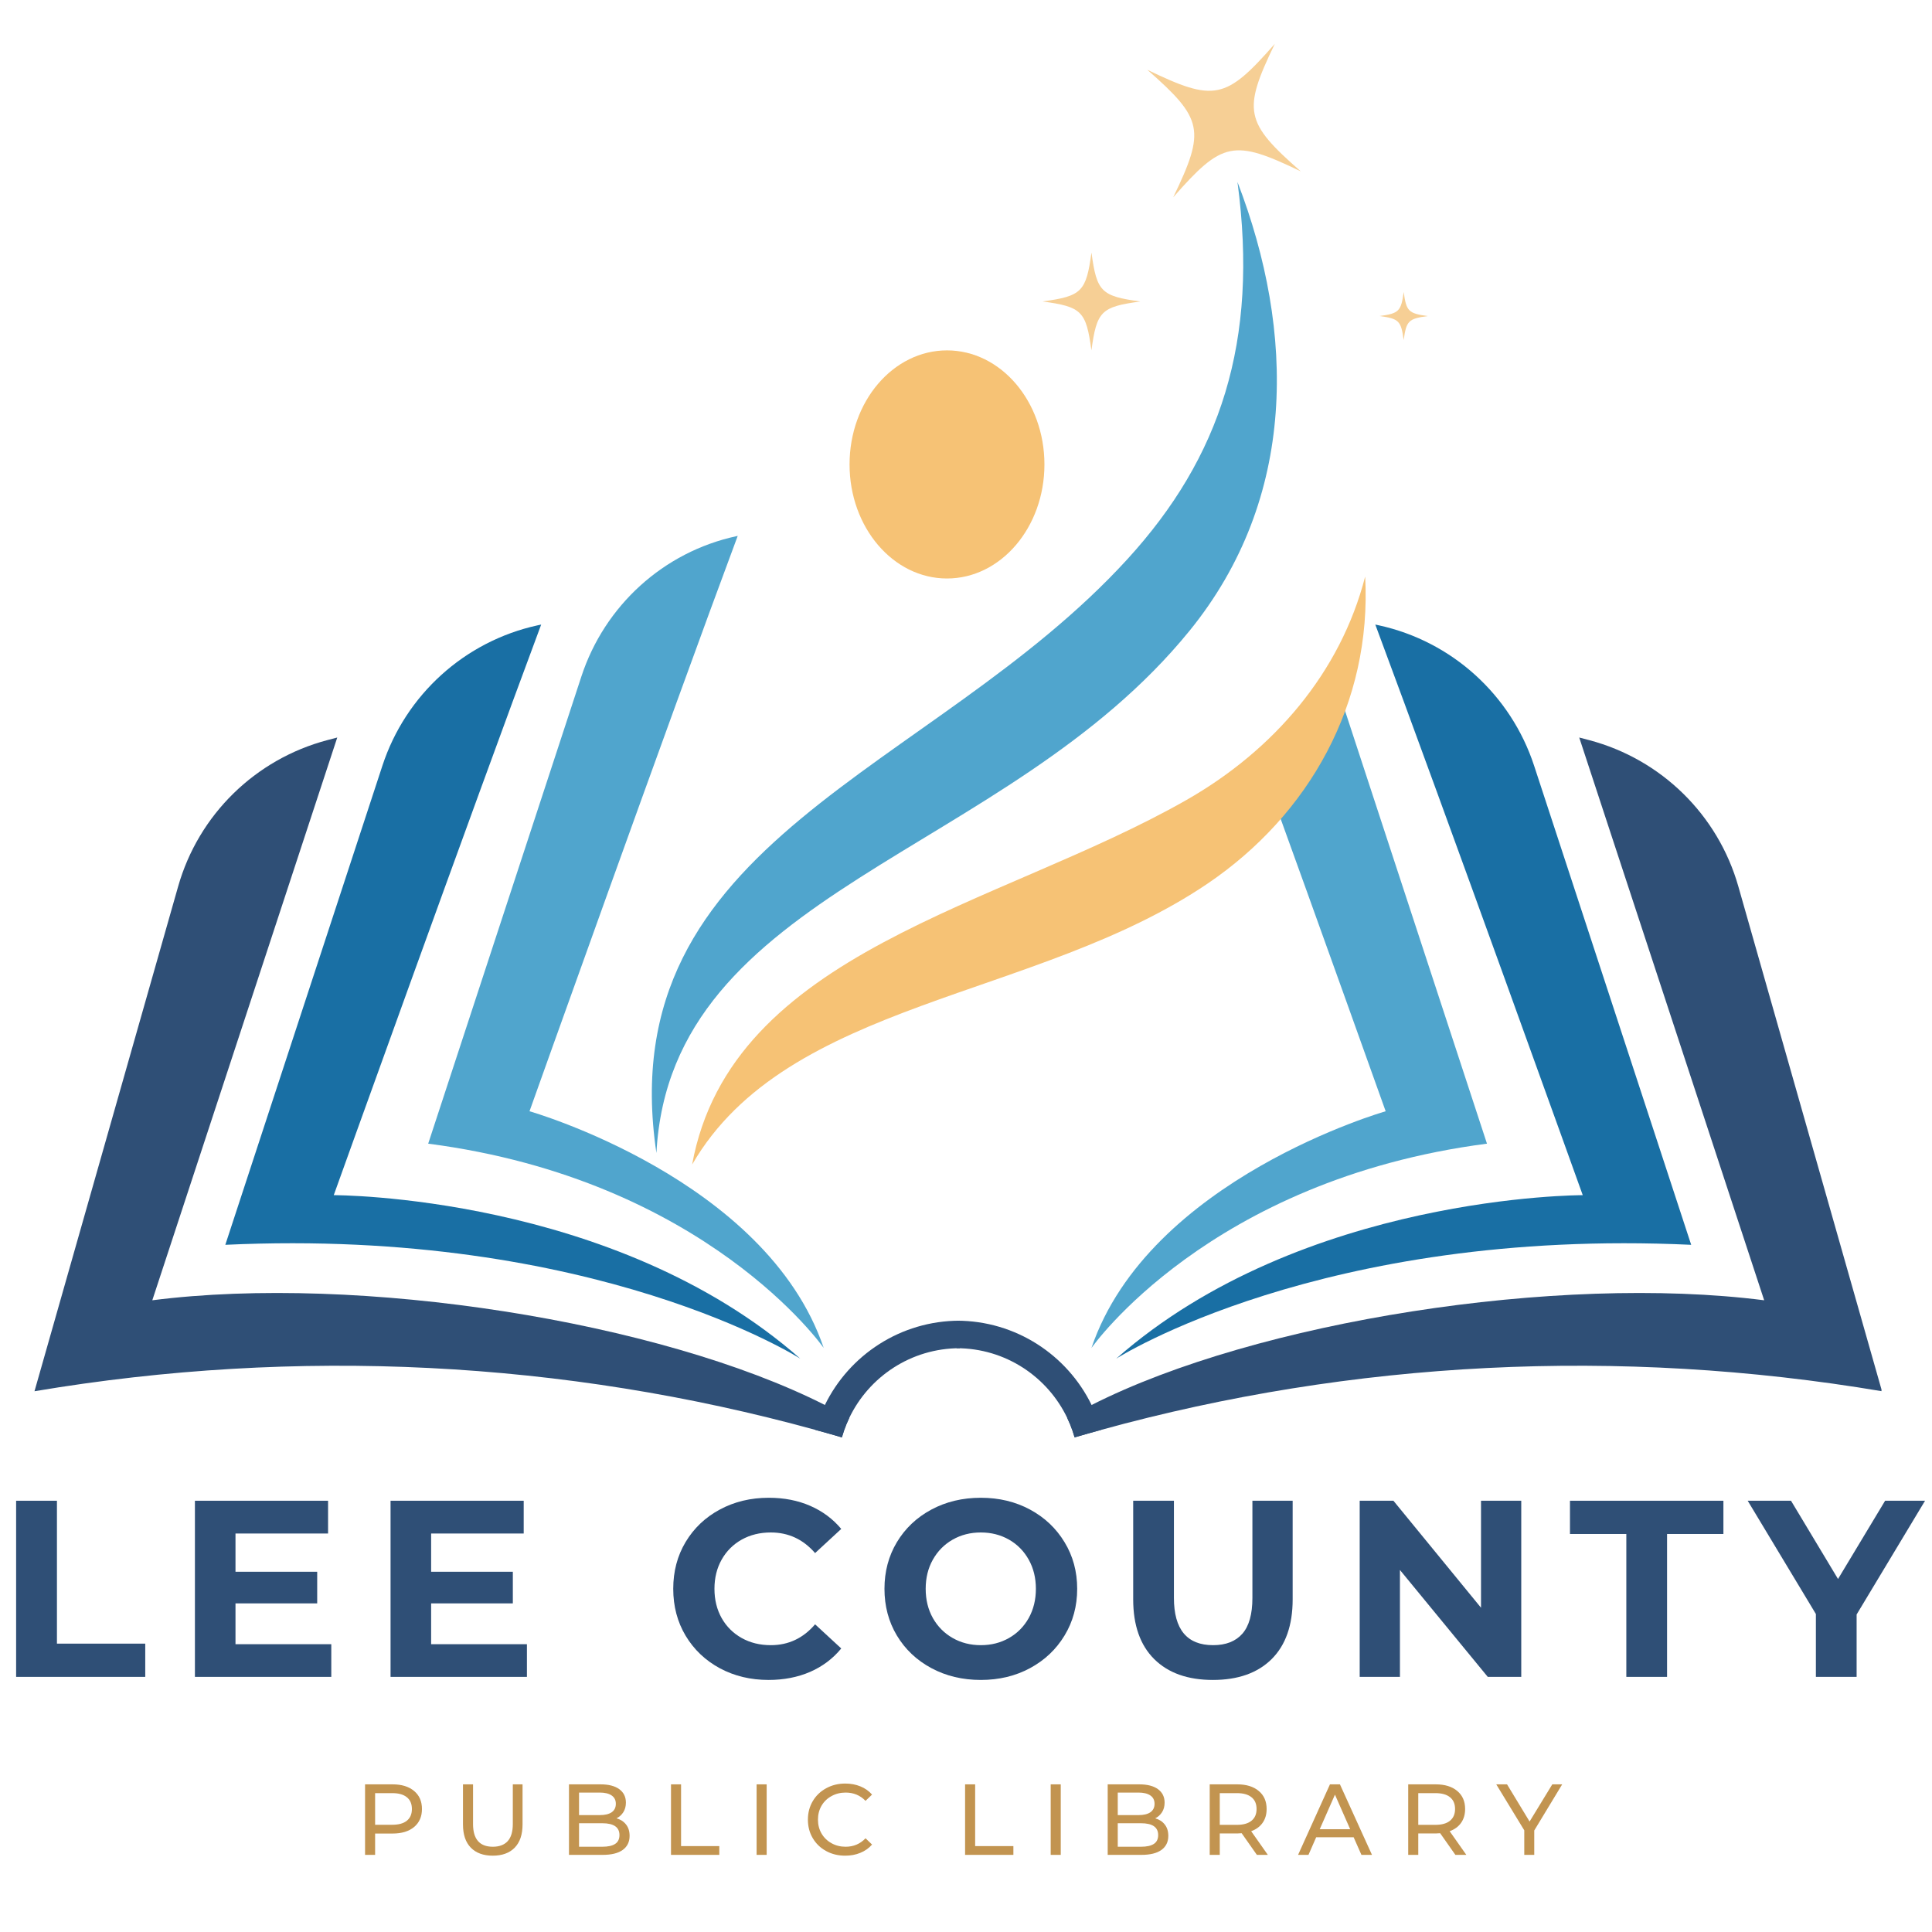
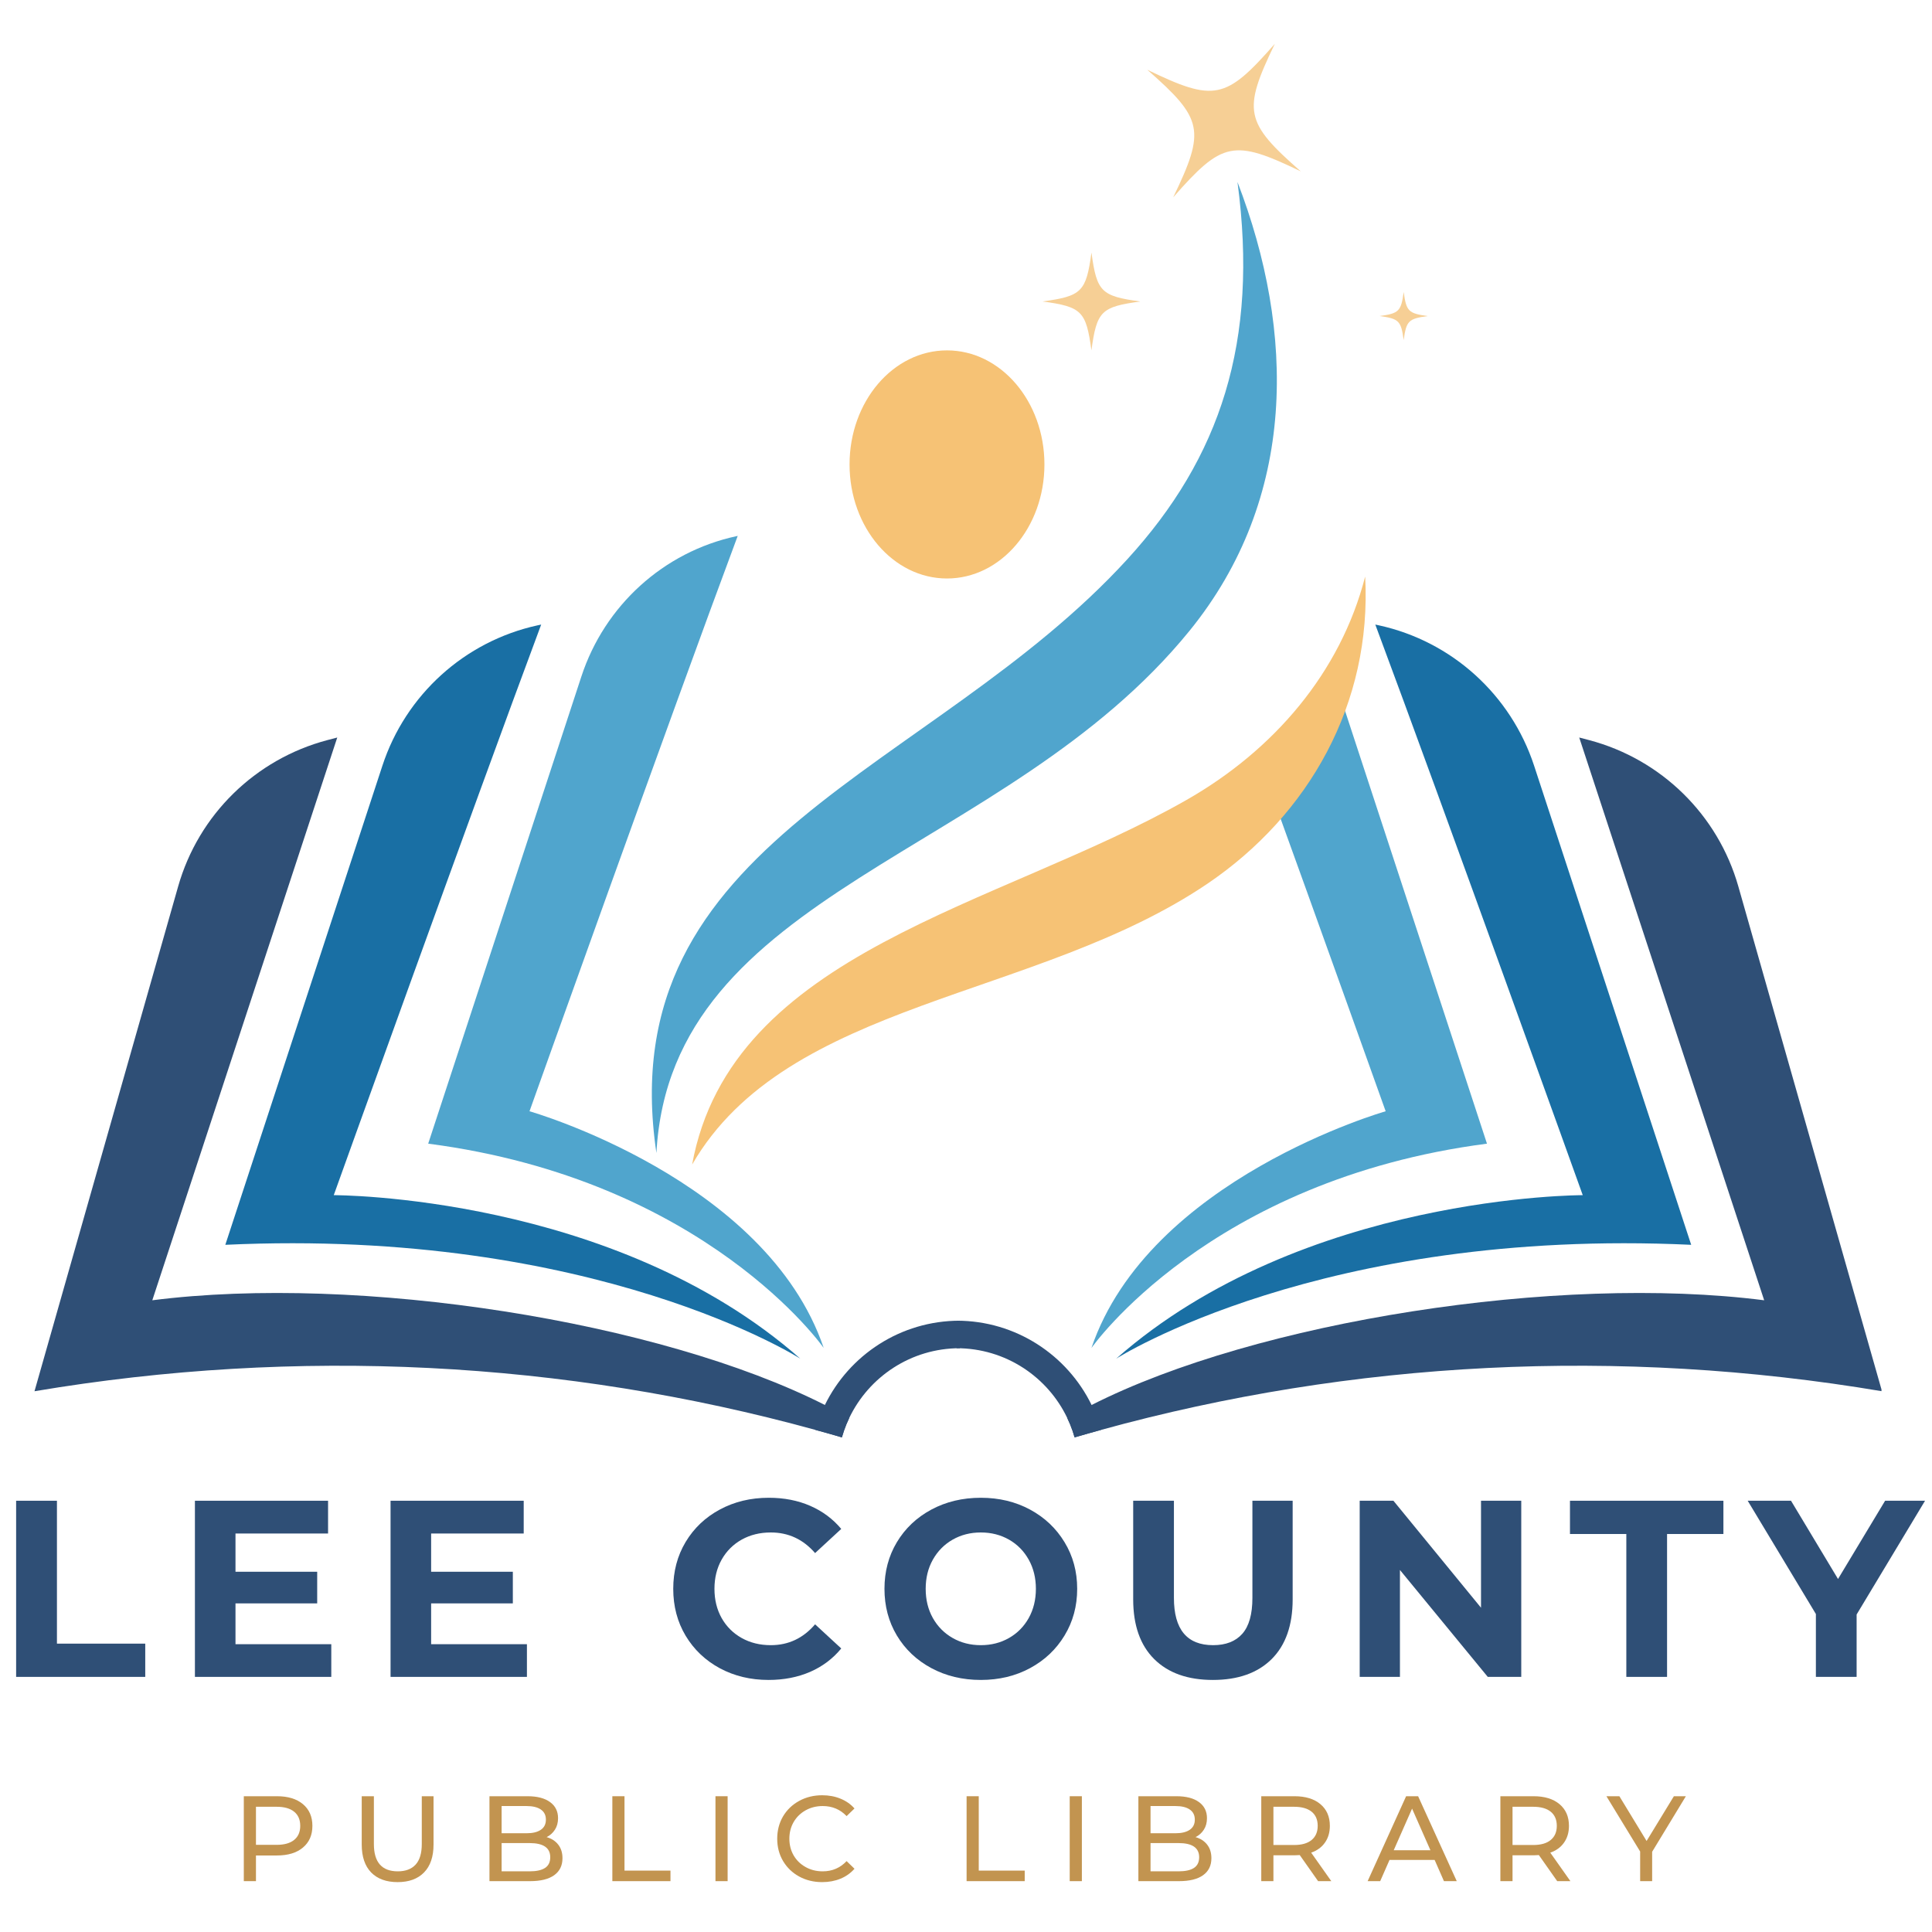
<svg xmlns="http://www.w3.org/2000/svg" width="500" zoomAndPan="magnify" viewBox="0 0 375 375" height="500" preserveAspectRatio="xMidYMid meet" version="1.0">
  <defs>
    <g />
-     <clipPath id="8451448a3c">
+     <clipPath id="5566ad989a">
      <path d="M 6.695 143.133 L 164.945 143.133 L 164.945 278.996 L 6.695 278.996 Z M 6.695 143.133 " clip-rule="nonzero" />
    </clipPath>
-     <clipPath id="3eea0d751a">
+     <clipPath id="91a26ede2c">
      <path d="M 158.195 256.168 L 186.539 256.168 L 186.539 278.996 L 158.195 278.996 Z M 158.195 256.168 " clip-rule="nonzero" />
    </clipPath>
-     <clipPath id="05b4eb256d">
+     <clipPath id="bf3c8a78fd">
      <path d="M 207.121 143.133 L 365.195 143.133 L 365.195 278.996 L 207.121 278.996 Z M 207.121 143.133 " clip-rule="nonzero" />
    </clipPath>
-     <clipPath id="dde30a0a44">
+     <clipPath id="eb642eef7a">
      <path d="M 185.527 256.168 L 213.871 256.168 L 213.871 278.996 L 185.527 278.996 Z M 185.527 256.168 " clip-rule="nonzero" />
    </clipPath>
-     <clipPath id="bb5e414466">
+     <clipPath id="b95ed08509">
      <path d="M 222 8.387 L 253 8.387 L 253 39 L 222 39 Z M 222 8.387 " clip-rule="nonzero" />
    </clipPath>
  </defs>
-   <g clip-path="url(#8451448a3c)">
+   <g clip-path="url(#5566ad989a)">
    <path fill="#2f4f76" d="M 163.824 277.684 C 163.773 277.664 163.738 277.652 163.711 277.648 C 163.73 277.66 163.77 277.676 163.82 277.695 C 163.676 278.125 163.535 278.562 163.41 278.996 C 161.691 278.492 159.984 278.008 158.262 277.539 C 109.504 264.117 57.785 261.434 6.695 270.039 C 15.988 237.375 25.285 204.715 34.578 172.055 C 38.539 158.137 49.551 147.359 63.535 143.656 C 64.176 143.484 64.82 143.316 65.461 143.152 C 53.496 179.562 41.531 215.973 29.562 252.383 C 69.672 247.266 128.09 256.465 160.109 272.707 C 161.758 273.539 163.328 274.391 164.82 275.262 C 164.445 276.043 164.109 276.852 163.824 277.684 " fill-opacity="1" fill-rule="nonzero" />
  </g>
  <path fill="#196fa4" d="M 105.043 121.227 C 104.801 121.277 104.559 121.328 104.316 121.383 C 90.172 124.488 78.734 134.863 74.223 148.625 C 63.973 179.887 54.301 209.371 43.734 241.617 C 115.578 238.262 155.336 263.715 155.336 263.715 C 119.141 231.852 64.781 231.98 64.781 231.98 C 64.781 231.98 91.645 157.133 105.043 121.227 " fill-opacity="1" fill-rule="nonzero" />
  <path fill="#50a5cd" d="M 143.191 104.016 C 143.109 104.035 143.023 104.051 142.941 104.07 C 128.785 107.129 117.355 117.547 112.844 131.309 C 102.855 161.777 93.422 190.543 83.113 221.984 C 137.125 229.008 159.883 261.641 159.883 261.641 C 148.719 228.793 102.777 215.695 102.777 215.695 C 102.777 215.695 130.062 139.199 143.191 104.016 " fill-opacity="1" fill-rule="nonzero" />
-   <g clip-path="url(#3eea0d751a)">
+   <g clip-path="url(#91a26ede2c)">
    <path fill="#2f4f76" d="M 186.301 256.344 C 174.797 256.344 164.84 263.02 160.109 272.707 C 159.66 273.621 159.258 274.566 158.906 275.539 C 158.672 276.195 158.457 276.863 158.262 277.539 C 159.984 278.008 161.691 278.492 163.41 278.996 C 163.535 278.562 163.676 278.125 163.82 277.695 L 163.824 277.684 C 164.109 276.852 164.445 276.043 164.82 275.262 C 168.641 267.238 176.828 261.688 186.301 261.688 L 186.301 256.344 " fill-opacity="1" fill-rule="nonzero" />
  </g>
  <path fill="#50a5cd" d="M 218.828 108.535 C 236.863 88.801 244.352 66.348 240.191 35.32 C 251.402 64.441 251.863 96.648 230.859 122.469 C 195.172 166.348 130.16 172.664 127.41 223.797 C 118.348 162.82 180.789 150.164 218.828 108.535 " fill-opacity="1" fill-rule="nonzero" />
  <path fill="#f6c275" d="M 164.898 90.148 C 164.898 102.371 173.363 112.285 183.809 112.285 C 194.254 112.285 202.723 102.371 202.723 90.148 C 202.723 77.922 194.254 68.008 183.809 68.008 C 173.363 68.008 164.898 77.922 164.898 90.148 " fill-opacity="1" fill-rule="nonzero" />
-   <g clip-path="url(#05b4eb256d)">
+   <g clip-path="url(#bf3c8a78fd)">
    <path fill="#2f4f76" d="M 208.164 277.684 C 208.215 277.664 208.254 277.652 208.277 277.648 C 208.258 277.66 208.223 277.676 208.172 277.695 C 208.316 278.125 208.453 278.562 208.582 278.996 C 210.297 278.492 212.008 278.008 213.73 277.539 C 262.484 264.117 314.203 261.434 365.293 270.039 C 356 237.375 346.703 204.715 337.41 172.055 C 333.449 158.137 322.441 147.359 308.453 143.656 C 307.812 143.484 307.172 143.316 306.527 143.152 C 318.492 179.562 330.461 215.973 342.426 252.383 C 302.32 247.266 243.898 256.465 211.879 272.707 C 210.234 273.539 208.664 274.391 207.168 275.262 C 207.547 276.043 207.879 276.852 208.164 277.684 " fill-opacity="1" fill-rule="nonzero" />
  </g>
  <path fill="#196fa4" d="M 266.945 121.227 C 267.191 121.277 267.43 121.328 267.672 121.383 C 281.816 124.488 293.258 134.863 297.77 148.625 C 308.016 179.887 317.688 209.371 328.258 241.617 C 256.41 238.262 216.652 263.715 216.652 263.715 C 252.848 231.852 307.211 231.98 307.211 231.98 C 307.211 231.98 280.344 157.133 266.945 121.227 " fill-opacity="1" fill-rule="nonzero" />
  <path fill="#50a5cd" d="M 211.848 261.645 C 211.848 261.645 234.602 229.004 288.621 221.984 C 278.445 190.953 269.121 162.531 259.281 132.504 C 255.336 138.445 250.438 143.793 244.77 148.395 C 256.777 181.555 268.957 215.695 268.957 215.695 C 268.957 215.695 223.016 228.789 211.848 261.645 " fill-opacity="1" fill-rule="nonzero" />
-   <g clip-path="url(#dde30a0a44)">
+   <g clip-path="url(#eb642eef7a)">
    <path fill="#2f4f76" d="M 185.688 261.688 C 195.164 261.688 203.352 267.238 207.168 275.262 C 207.547 276.043 207.879 276.852 208.164 277.684 L 208.172 277.695 C 208.316 278.125 208.453 278.562 208.582 278.996 C 210.297 278.492 212.008 278.008 213.73 277.539 C 213.531 276.863 213.316 276.195 213.086 275.539 C 212.73 274.566 212.328 273.621 211.879 272.707 C 207.148 263.02 197.195 256.344 185.688 256.344 L 185.688 261.688 " fill-opacity="1" fill-rule="nonzero" />
  </g>
  <path fill="#f6c275" d="M 230.254 155.297 C 247.215 145.641 260.188 130.555 264.977 111.91 C 266.309 136.52 254.078 158.164 234.402 171.5 C 201.156 194.031 152.812 194.094 134.34 226.039 C 141.93 184.586 193.797 176.066 230.254 155.297 " fill-opacity="1" fill-rule="nonzero" />
-   <g clip-path="url(#bb5e414466)">
+   <g clip-path="url(#b95ed08509)">
    <path fill="#f6cf95" d="M 222.684 13.539 C 233.559 23.078 234.008 25.27 227.719 38.301 C 237.258 27.422 239.449 26.977 252.48 33.262 C 241.602 23.723 241.156 21.531 247.441 8.504 C 237.902 19.379 235.711 19.824 222.684 13.539 " fill-opacity="1" fill-rule="nonzero" />
  </g>
  <path fill="#f6cf95" d="M 267.781 61.344 C 271.531 61.855 271.945 62.27 272.453 66.016 C 272.965 62.27 273.379 61.855 277.125 61.348 C 273.379 60.836 272.965 60.422 272.457 56.676 C 271.945 60.422 271.531 60.836 267.781 61.344 " fill-opacity="1" fill-rule="nonzero" />
  <path fill="#f6cf95" d="M 202.352 58.512 C 209.973 59.551 210.812 60.391 211.844 68.008 C 212.883 60.391 213.723 59.551 221.344 58.52 C 213.727 57.48 212.887 56.637 211.852 49.02 C 210.812 56.637 209.973 57.477 202.352 58.512 " fill-opacity="1" fill-rule="nonzero" />
  <g fill="#2f4f76" fill-opacity="1">
    <g transform="translate(-0.916906, 325.4818)">
      <g>
        <path d="M 4.047 -34.188 L 11.969 -34.188 L 11.969 -6.453 L 29.109 -6.453 L 29.109 0 L 4.047 0 Z M 4.047 -34.188 " />
      </g>
    </g>
  </g>
  <g fill="#2f4f76" fill-opacity="1">
    <g transform="translate(33.7864, 325.4818)">
      <g>
        <path d="M 30.516 -6.344 L 30.516 0 L 4.047 0 L 4.047 -34.188 L 29.891 -34.188 L 29.891 -27.828 L 11.922 -27.828 L 11.922 -20.406 L 27.781 -20.406 L 27.781 -14.266 L 11.922 -14.266 L 11.922 -6.344 Z M 30.516 -6.344 " />
      </g>
    </g>
  </g>
  <g fill="#2f4f76" fill-opacity="1">
    <g transform="translate(71.75967, 325.4818)">
      <g>
        <path d="M 30.516 -6.344 L 30.516 0 L 4.047 0 L 4.047 -34.188 L 29.891 -34.188 L 29.891 -27.828 L 11.922 -27.828 L 11.922 -20.406 L 27.781 -20.406 L 27.781 -14.266 L 11.922 -14.266 L 11.922 -6.344 Z M 30.516 -6.344 " />
      </g>
    </g>
  </g>
  <g fill="#2f4f76" fill-opacity="1">
    <g transform="translate(109.7329, 325.4818)">
      <g />
    </g>
  </g>
  <g fill="#2f4f76" fill-opacity="1">
    <g transform="translate(128.7697, 325.4818)">
      <g>
        <path d="M 20.406 0.594 C 16.926 0.594 13.773 -0.16 10.953 -1.672 C 8.141 -3.191 5.926 -5.297 4.312 -7.984 C 2.707 -10.672 1.906 -13.707 1.906 -17.094 C 1.906 -20.477 2.707 -23.508 4.312 -26.188 C 5.926 -28.875 8.141 -30.973 10.953 -32.484 C 13.773 -34.004 16.941 -34.766 20.453 -34.766 C 23.422 -34.766 26.098 -34.242 28.484 -33.203 C 30.879 -32.16 32.891 -30.664 34.516 -28.719 L 29.438 -24.031 C 27.133 -26.695 24.27 -28.031 20.844 -28.031 C 18.727 -28.031 16.844 -27.566 15.188 -26.641 C 13.531 -25.711 12.234 -24.414 11.297 -22.75 C 10.367 -21.094 9.906 -19.207 9.906 -17.094 C 9.906 -14.977 10.367 -13.086 11.297 -11.422 C 12.234 -9.766 13.531 -8.473 15.188 -7.547 C 16.844 -6.617 18.727 -6.156 20.844 -6.156 C 24.27 -6.156 27.133 -7.504 29.438 -10.203 L 34.516 -5.516 C 32.891 -3.535 30.875 -2.02 28.469 -0.969 C 26.062 0.07 23.375 0.594 20.406 0.594 Z M 20.406 0.594 " />
      </g>
    </g>
  </g>
  <g fill="#2f4f76" fill-opacity="1">
    <g transform="translate(169.7689, 325.4818)">
      <g>
        <path d="M 20.609 0.594 C 17.055 0.594 13.852 -0.172 11 -1.703 C 8.156 -3.234 5.926 -5.344 4.312 -8.031 C 2.707 -10.719 1.906 -13.738 1.906 -17.094 C 1.906 -20.445 2.707 -23.461 4.312 -26.141 C 5.926 -28.828 8.156 -30.938 11 -32.469 C 13.852 -34 17.055 -34.766 20.609 -34.766 C 24.148 -34.766 27.336 -34 30.172 -32.469 C 33.004 -30.938 35.234 -28.828 36.859 -26.141 C 38.492 -23.461 39.312 -20.445 39.312 -17.094 C 39.312 -13.738 38.492 -10.719 36.859 -8.031 C 35.234 -5.344 33.004 -3.234 30.172 -1.703 C 27.336 -0.172 24.148 0.594 20.609 0.594 Z M 20.609 -6.156 C 22.629 -6.156 24.453 -6.617 26.078 -7.547 C 27.703 -8.473 28.977 -9.766 29.906 -11.422 C 30.832 -13.086 31.297 -14.977 31.297 -17.094 C 31.297 -19.207 30.832 -21.094 29.906 -22.75 C 28.977 -24.414 27.703 -25.711 26.078 -26.641 C 24.453 -27.566 22.629 -28.031 20.609 -28.031 C 18.586 -28.031 16.766 -27.566 15.141 -26.641 C 13.516 -25.711 12.234 -24.414 11.297 -22.75 C 10.367 -21.094 9.906 -19.207 9.906 -17.094 C 9.906 -14.977 10.367 -13.086 11.297 -11.422 C 12.234 -9.766 13.516 -8.473 15.141 -7.547 C 16.766 -6.617 18.586 -6.156 20.609 -6.156 Z M 20.609 -6.156 " />
      </g>
    </g>
  </g>
  <g fill="#2f4f76" fill-opacity="1">
    <g transform="translate(216.1855, 325.4818)">
      <g>
        <path d="M 19.234 0.594 C 14.359 0.594 10.562 -0.754 7.844 -3.453 C 5.125 -6.16 3.766 -10.023 3.766 -15.047 L 3.766 -34.188 L 11.672 -34.188 L 11.672 -15.328 C 11.672 -9.211 14.207 -6.156 19.281 -6.156 C 21.758 -6.156 23.648 -6.895 24.953 -8.375 C 26.254 -9.852 26.906 -12.172 26.906 -15.328 L 26.906 -34.188 L 34.719 -34.188 L 34.719 -15.047 C 34.719 -10.023 33.359 -6.16 30.641 -3.453 C 27.922 -0.754 24.117 0.594 19.234 0.594 Z M 19.234 0.594 " />
      </g>
    </g>
  </g>
  <g fill="#2f4f76" fill-opacity="1">
    <g transform="translate(259.8691, 325.4818)">
      <g>
        <path d="M 35.406 -34.188 L 35.406 0 L 28.906 0 L 11.859 -20.75 L 11.859 0 L 4.047 0 L 4.047 -34.188 L 10.594 -34.188 L 27.594 -13.422 L 27.594 -34.188 Z M 35.406 -34.188 " />
      </g>
    </g>
  </g>
  <g fill="#2f4f76" fill-opacity="1">
    <g transform="translate(304.5287, 325.4818)">
      <g>
        <path d="M 11.141 -27.734 L 0.203 -27.734 L 0.203 -34.188 L 29.984 -34.188 L 29.984 -27.734 L 19.047 -27.734 L 19.047 0 L 11.141 0 Z M 11.141 -27.734 " />
      </g>
    </g>
  </g>
  <g fill="#2f4f76" fill-opacity="1">
    <g transform="translate(339.9153, 325.4818)">
      <g>
        <path d="M 20.453 -12.109 L 20.453 0 L 12.547 0 L 12.547 -12.203 L -0.688 -34.188 L 7.719 -34.188 L 16.844 -19 L 25.984 -34.188 L 33.734 -34.188 Z M 20.453 -12.109 " />
      </g>
    </g>
  </g>
  <g fill="#c29450" fill-opacity="1">
-     <g transform="translate(68.80912, 360.0296)">
-       <g>
-         <path d="M 7.391 -13.688 C 9.16 -13.688 10.551 -13.258 11.562 -12.406 C 12.582 -11.562 13.094 -10.395 13.094 -8.906 C 13.094 -7.426 12.582 -6.258 11.562 -5.406 C 10.551 -4.562 9.16 -4.141 7.391 -4.141 L 4 -4.141 L 4 0 L 2.047 0 L 2.047 -13.688 Z M 7.328 -5.844 C 8.566 -5.844 9.508 -6.102 10.156 -6.625 C 10.812 -7.156 11.141 -7.914 11.141 -8.906 C 11.141 -9.906 10.812 -10.664 10.156 -11.188 C 9.508 -11.719 8.566 -11.984 7.328 -11.984 L 4 -11.984 L 4 -5.844 Z M 7.328 -5.844 " />
-       </g>
-     </g>
-   </g>
-   <g fill="#c29450" fill-opacity="1">
-     <g transform="translate(87.92649, 360.0296)">
-       <g>
-         <path d="M 7.719 0.156 C 5.895 0.156 4.473 -0.363 3.453 -1.406 C 2.441 -2.445 1.938 -3.945 1.938 -5.906 L 1.938 -13.688 L 3.891 -13.688 L 3.891 -5.984 C 3.891 -3.047 5.172 -1.578 7.734 -1.578 C 8.984 -1.578 9.941 -1.938 10.609 -2.656 C 11.273 -3.383 11.609 -4.492 11.609 -5.984 L 11.609 -13.688 L 13.5 -13.688 L 13.5 -5.906 C 13.5 -3.938 12.988 -2.43 11.969 -1.391 C 10.957 -0.359 9.539 0.156 7.719 0.156 Z M 7.719 0.156 " />
-       </g>
-     </g>
-   </g>
-   <g fill="#c29450" fill-opacity="1">
-     <g transform="translate(108.3924, 360.0296)">
-       <g>
-         <path d="M 11.266 -7.094 C 12.055 -6.875 12.676 -6.473 13.125 -5.891 C 13.582 -5.316 13.812 -4.582 13.812 -3.688 C 13.812 -2.508 13.363 -1.598 12.469 -0.953 C 11.582 -0.316 10.285 0 8.578 0 L 2.047 0 L 2.047 -13.688 L 8.188 -13.688 C 9.75 -13.688 10.957 -13.375 11.812 -12.75 C 12.664 -12.125 13.094 -11.254 13.094 -10.141 C 13.094 -9.422 12.926 -8.801 12.594 -8.281 C 12.258 -7.758 11.816 -7.363 11.266 -7.094 Z M 4 -12.094 L 4 -7.719 L 8.016 -7.719 C 9.016 -7.719 9.785 -7.898 10.328 -8.266 C 10.867 -8.641 11.141 -9.188 11.141 -9.906 C 11.141 -10.625 10.867 -11.164 10.328 -11.531 C 9.785 -11.906 9.016 -12.094 8.016 -12.094 Z M 8.5 -1.578 C 9.613 -1.578 10.445 -1.758 11 -2.125 C 11.562 -2.488 11.844 -3.062 11.844 -3.844 C 11.844 -5.375 10.727 -6.141 8.5 -6.141 L 4 -6.141 L 4 -1.578 Z M 8.5 -1.578 " />
-       </g>
-     </g>
-   </g>
-   <g fill="#c29450" fill-opacity="1">
-     <g transform="translate(128.1938, 360.0296)">
-       <g>
-         <path d="M 2.047 -13.688 L 4 -13.688 L 4 -1.703 L 11.422 -1.703 L 11.422 0 L 2.047 0 Z M 2.047 -13.688 " />
-       </g>
-     </g>
-   </g>
-   <g fill="#c29450" fill-opacity="1">
-     <g transform="translate(144.8095, 360.0296)">
-       <g>
-         <path d="M 2.047 -13.688 L 4 -13.688 L 4 0 L 2.047 0 Z M 2.047 -13.688 " />
-       </g>
-     </g>
-   </g>
-   <g fill="#c29450" fill-opacity="1">
-     <g transform="translate(155.8746, 360.0296)">
-       <g>
-         <path d="M 8.172 0.156 C 6.805 0.156 5.57 -0.145 4.469 -0.75 C 3.363 -1.352 2.5 -2.188 1.875 -3.25 C 1.25 -4.312 0.938 -5.508 0.938 -6.844 C 0.938 -8.164 1.25 -9.359 1.875 -10.422 C 2.5 -11.484 3.363 -12.316 4.469 -12.922 C 5.582 -13.535 6.82 -13.844 8.188 -13.844 C 9.258 -13.844 10.238 -13.66 11.125 -13.297 C 12.008 -12.941 12.766 -12.41 13.391 -11.703 L 12.125 -10.484 C 11.094 -11.555 9.805 -12.094 8.266 -12.094 C 7.254 -12.094 6.336 -11.863 5.516 -11.406 C 4.691 -10.957 4.047 -10.332 3.578 -9.531 C 3.117 -8.727 2.891 -7.832 2.891 -6.844 C 2.891 -5.852 3.117 -4.957 3.578 -4.156 C 4.047 -3.352 4.691 -2.723 5.516 -2.266 C 6.336 -1.805 7.254 -1.578 8.266 -1.578 C 9.797 -1.578 11.082 -2.125 12.125 -3.219 L 13.391 -2 C 12.766 -1.289 12.004 -0.754 11.109 -0.391 C 10.223 -0.023 9.242 0.156 8.172 0.156 Z M 8.172 0.156 " />
-       </g>
-     </g>
-   </g>
-   <g fill="#c29450" fill-opacity="1">
-     <g transform="translate(175.0115, 360.0296)">
+     <g transform="translate(44.85452, 365.1302)">
+       <g>
+         <path d="M 8.906 -16.484 C 11.039 -16.484 12.719 -15.973 13.938 -14.953 C 15.164 -13.93 15.781 -12.523 15.781 -10.734 C 15.781 -8.941 15.164 -7.535 13.938 -6.516 C 12.719 -5.492 11.039 -4.984 8.906 -4.984 L 4.828 -4.984 L 4.828 0 L 2.469 0 L 2.469 -16.484 Z M 8.828 -7.047 C 10.316 -7.047 11.453 -7.363 12.234 -8 C 13.023 -8.633 13.422 -9.547 13.422 -10.734 C 13.422 -11.93 13.023 -12.848 12.234 -13.484 C 11.453 -14.117 10.316 -14.438 8.828 -14.438 L 4.828 -14.438 L 4.828 -7.047 Z M 8.828 -7.047 " />
+       </g>
+     </g>
+   </g>
+   <g fill="#c29450" fill-opacity="1">
+     <g transform="translate(67.8829, 365.1302)">
+       <g>
+         <path d="M 9.297 0.188 C 7.098 0.188 5.383 -0.438 4.156 -1.688 C 2.938 -2.945 2.328 -4.754 2.328 -7.109 L 2.328 -16.484 L 4.688 -16.484 L 4.688 -7.203 C 4.688 -3.672 6.234 -1.906 9.328 -1.906 C 10.828 -1.906 11.977 -2.336 12.781 -3.203 C 13.582 -4.078 13.984 -5.41 13.984 -7.203 L 13.984 -16.484 L 16.266 -16.484 L 16.266 -7.109 C 16.266 -4.742 15.648 -2.938 14.422 -1.688 C 13.203 -0.438 11.492 0.188 9.297 0.188 Z M 9.297 0.188 " />
+       </g>
+     </g>
+   </g>
+   <g fill="#c29450" fill-opacity="1">
+     <g transform="translate(92.53574, 365.1302)">
+       <g>
+         <path d="M 13.562 -8.547 C 14.52 -8.273 15.27 -7.789 15.812 -7.094 C 16.363 -6.395 16.641 -5.516 16.641 -4.453 C 16.641 -3.023 16.102 -1.926 15.031 -1.156 C 13.957 -0.383 12.395 0 10.344 0 L 2.469 0 L 2.469 -16.484 L 9.859 -16.484 C 11.742 -16.484 13.203 -16.102 14.234 -15.344 C 15.266 -14.594 15.781 -13.551 15.781 -12.219 C 15.781 -11.352 15.578 -10.609 15.172 -9.984 C 14.773 -9.359 14.238 -8.879 13.562 -8.547 Z M 4.828 -14.578 L 4.828 -9.297 L 9.656 -9.297 C 10.863 -9.297 11.789 -9.52 12.438 -9.969 C 13.094 -10.414 13.422 -11.07 13.422 -11.938 C 13.422 -12.801 13.094 -13.457 12.438 -13.906 C 11.789 -14.352 10.863 -14.578 9.656 -14.578 Z M 10.25 -1.906 C 11.582 -1.906 12.582 -2.125 13.25 -2.562 C 13.926 -3 14.266 -3.691 14.266 -4.641 C 14.266 -6.473 12.926 -7.391 10.25 -7.391 L 4.828 -7.391 L 4.828 -1.906 Z M 10.25 -1.906 " />
+       </g>
+     </g>
+   </g>
+   <g fill="#c29450" fill-opacity="1">
+     <g transform="translate(116.3881, 365.1302)">
+       <g>
+         <path d="M 2.469 -16.484 L 4.828 -16.484 L 4.828 -2.047 L 13.75 -2.047 L 13.75 0 L 2.469 0 Z M 2.469 -16.484 " />
+       </g>
+     </g>
+   </g>
+   <g fill="#c29450" fill-opacity="1">
+     <g transform="translate(136.403, 365.1302)">
+       <g>
+         <path d="M 2.469 -16.484 L 4.828 -16.484 L 4.828 0 L 2.469 0 Z M 2.469 -16.484 " />
+       </g>
+     </g>
+   </g>
+   <g fill="#c29450" fill-opacity="1">
+     <g transform="translate(149.7317, 365.1302)">
+       <g>
+         <path d="M 9.844 0.188 C 8.195 0.188 6.707 -0.176 5.375 -0.906 C 4.051 -1.633 3.008 -2.641 2.25 -3.922 C 1.5 -5.203 1.125 -6.641 1.125 -8.234 C 1.125 -9.836 1.5 -11.281 2.25 -12.562 C 3.008 -13.844 4.055 -14.848 5.391 -15.578 C 6.723 -16.305 8.211 -16.672 9.859 -16.672 C 11.148 -16.672 12.328 -16.453 13.391 -16.016 C 14.461 -15.586 15.375 -14.953 16.125 -14.109 L 14.594 -12.625 C 13.352 -13.926 11.805 -14.578 9.953 -14.578 C 8.734 -14.578 7.629 -14.301 6.641 -13.75 C 5.648 -13.195 4.875 -12.438 4.312 -11.469 C 3.758 -10.508 3.484 -9.43 3.484 -8.234 C 3.484 -7.047 3.758 -5.969 4.312 -5 C 4.875 -4.039 5.648 -3.285 6.641 -2.734 C 7.629 -2.18 8.734 -1.906 9.953 -1.906 C 11.797 -1.906 13.344 -2.566 14.594 -3.891 L 16.125 -2.406 C 15.375 -1.551 14.461 -0.906 13.391 -0.469 C 12.316 -0.031 11.133 0.188 9.844 0.188 Z M 9.844 0.188 " />
+       </g>
+     </g>
+   </g>
+   <g fill="#c29450" fill-opacity="1">
+     <g transform="translate(172.7836, 365.1302)">
      <g />
    </g>
  </g>
  <g fill="#c29450" fill-opacity="1">
-     <g transform="translate(185.2753, 360.0296)">
-       <g>
-         <path d="M 2.047 -13.688 L 4 -13.688 L 4 -1.703 L 11.422 -1.703 L 11.422 0 L 2.047 0 Z M 2.047 -13.688 " />
-       </g>
-     </g>
-   </g>
-   <g fill="#c29450" fill-opacity="1">
-     <g transform="translate(201.891, 360.0296)">
-       <g>
-         <path d="M 2.047 -13.688 L 4 -13.688 L 4 0 L 2.047 0 Z M 2.047 -13.688 " />
-       </g>
-     </g>
-   </g>
-   <g fill="#c29450" fill-opacity="1">
-     <g transform="translate(212.9561, 360.0296)">
-       <g>
-         <path d="M 11.266 -7.094 C 12.055 -6.875 12.676 -6.473 13.125 -5.891 C 13.582 -5.316 13.812 -4.582 13.812 -3.688 C 13.812 -2.508 13.363 -1.598 12.469 -0.953 C 11.582 -0.316 10.285 0 8.578 0 L 2.047 0 L 2.047 -13.688 L 8.188 -13.688 C 9.75 -13.688 10.957 -13.375 11.812 -12.75 C 12.664 -12.125 13.094 -11.254 13.094 -10.141 C 13.094 -9.422 12.926 -8.801 12.594 -8.281 C 12.258 -7.758 11.816 -7.363 11.266 -7.094 Z M 4 -12.094 L 4 -7.719 L 8.016 -7.719 C 9.016 -7.719 9.785 -7.898 10.328 -8.266 C 10.867 -8.641 11.141 -9.188 11.141 -9.906 C 11.141 -10.625 10.867 -11.164 10.328 -11.531 C 9.785 -11.906 9.016 -12.094 8.016 -12.094 Z M 8.5 -1.578 C 9.613 -1.578 10.445 -1.758 11 -2.125 C 11.562 -2.488 11.844 -3.062 11.844 -3.844 C 11.844 -5.375 10.727 -6.141 8.5 -6.141 L 4 -6.141 L 4 -1.578 Z M 8.5 -1.578 " />
-       </g>
-     </g>
-   </g>
-   <g fill="#c29450" fill-opacity="1">
-     <g transform="translate(232.7575, 360.0296)">
-       <g>
-         <path d="M 11.203 0 L 8.25 -4.203 C 7.883 -4.172 7.598 -4.156 7.391 -4.156 L 4 -4.156 L 4 0 L 2.047 0 L 2.047 -13.688 L 7.391 -13.688 C 9.16 -13.688 10.551 -13.258 11.562 -12.406 C 12.582 -11.562 13.094 -10.395 13.094 -8.906 C 13.094 -7.852 12.832 -6.957 12.312 -6.219 C 11.789 -5.477 11.051 -4.938 10.094 -4.594 L 13.328 0 Z M 7.328 -5.828 C 8.566 -5.828 9.508 -6.094 10.156 -6.625 C 10.812 -7.156 11.141 -7.914 11.141 -8.906 C 11.141 -9.906 10.812 -10.664 10.156 -11.188 C 9.508 -11.719 8.566 -11.984 7.328 -11.984 L 4 -11.984 L 4 -5.828 Z M 7.328 -5.828 " />
-       </g>
-     </g>
-   </g>
-   <g fill="#c29450" fill-opacity="1">
-     <g transform="translate(251.9725, 360.0296)">
-       <g>
-         <path d="M 10.766 -3.422 L 3.5 -3.422 L 2 0 L -0.016 0 L 6.172 -13.688 L 8.109 -13.688 L 14.328 0 L 12.281 0 Z M 10.094 -4.984 L 7.141 -11.688 L 4.188 -4.984 Z M 10.094 -4.984 " />
-       </g>
-     </g>
-   </g>
-   <g fill="#c29450" fill-opacity="1">
-     <g transform="translate(271.2854, 360.0296)">
-       <g>
-         <path d="M 11.203 0 L 8.25 -4.203 C 7.883 -4.172 7.598 -4.156 7.391 -4.156 L 4 -4.156 L 4 0 L 2.047 0 L 2.047 -13.688 L 7.391 -13.688 C 9.16 -13.688 10.551 -13.258 11.562 -12.406 C 12.582 -11.562 13.094 -10.395 13.094 -8.906 C 13.094 -7.852 12.832 -6.957 12.312 -6.219 C 11.789 -5.477 11.051 -4.938 10.094 -4.594 L 13.328 0 Z M 7.328 -5.828 C 8.566 -5.828 9.508 -6.094 10.156 -6.625 C 10.812 -7.156 11.141 -7.914 11.141 -8.906 C 11.141 -9.906 10.812 -10.664 10.156 -11.188 C 9.508 -11.719 8.566 -11.984 7.328 -11.984 L 4 -11.984 L 4 -5.828 Z M 7.328 -5.828 " />
-       </g>
-     </g>
-   </g>
-   <g fill="#c29450" fill-opacity="1">
-     <g transform="translate(290.5005, 360.0296)">
-       <g>
-         <path d="M 7.297 -4.734 L 7.297 0 L 5.359 0 L 5.359 -4.766 L -0.078 -13.688 L 2.016 -13.688 L 6.391 -6.469 L 10.797 -13.688 L 12.719 -13.688 Z M 7.297 -4.734 " />
+     <g transform="translate(185.147, 365.1302)">
+       <g>
+         <path d="M 2.469 -16.484 L 4.828 -16.484 L 4.828 -2.047 L 13.75 -2.047 L 13.75 0 L 2.469 0 Z M 2.469 -16.484 " />
+       </g>
+     </g>
+   </g>
+   <g fill="#c29450" fill-opacity="1">
+     <g transform="translate(205.1619, 365.1302)">
+       <g>
+         <path d="M 2.469 -16.484 L 4.828 -16.484 L 4.828 0 L 2.469 0 Z M 2.469 -16.484 " />
+       </g>
+     </g>
+   </g>
+   <g fill="#c29450" fill-opacity="1">
+     <g transform="translate(218.4906, 365.1302)">
+       <g>
+         <path d="M 13.562 -8.547 C 14.52 -8.273 15.27 -7.789 15.812 -7.094 C 16.363 -6.395 16.641 -5.516 16.641 -4.453 C 16.641 -3.023 16.102 -1.926 15.031 -1.156 C 13.957 -0.383 12.395 0 10.344 0 L 2.469 0 L 2.469 -16.484 L 9.859 -16.484 C 11.742 -16.484 13.203 -16.102 14.234 -15.344 C 15.266 -14.594 15.781 -13.551 15.781 -12.219 C 15.781 -11.352 15.578 -10.609 15.172 -9.984 C 14.773 -9.359 14.238 -8.879 13.562 -8.547 Z M 4.828 -14.578 L 4.828 -9.297 L 9.656 -9.297 C 10.863 -9.297 11.789 -9.52 12.438 -9.969 C 13.094 -10.414 13.422 -11.07 13.422 -11.938 C 13.422 -12.801 13.094 -13.457 12.438 -13.906 C 11.789 -14.352 10.863 -14.578 9.656 -14.578 Z M 10.25 -1.906 C 11.582 -1.906 12.582 -2.125 13.25 -2.562 C 13.926 -3 14.266 -3.691 14.266 -4.641 C 14.266 -6.473 12.926 -7.391 10.25 -7.391 L 4.828 -7.391 L 4.828 -1.906 Z M 10.25 -1.906 " />
+       </g>
+     </g>
+   </g>
+   <g fill="#c29450" fill-opacity="1">
+     <g transform="translate(242.343, 365.1302)">
+       <g>
+         <path d="M 13.5 0 L 9.938 -5.062 C 9.5 -5.031 9.156 -5.016 8.906 -5.016 L 4.828 -5.016 L 4.828 0 L 2.469 0 L 2.469 -16.484 L 8.906 -16.484 C 11.039 -16.484 12.719 -15.973 13.938 -14.953 C 15.164 -13.93 15.781 -12.523 15.781 -10.734 C 15.781 -9.461 15.461 -8.379 14.828 -7.484 C 14.203 -6.586 13.312 -5.938 12.156 -5.531 L 16.062 0 Z M 8.828 -7.016 C 10.316 -7.016 11.453 -7.336 12.234 -7.984 C 13.023 -8.629 13.422 -9.547 13.422 -10.734 C 13.422 -11.93 13.023 -12.848 12.234 -13.484 C 11.453 -14.117 10.316 -14.438 8.828 -14.438 L 4.828 -14.438 L 4.828 -7.016 Z M 8.828 -7.016 " />
+       </g>
+     </g>
+   </g>
+   <g fill="#c29450" fill-opacity="1">
+     <g transform="translate(265.489, 365.1302)">
+       <g>
+         <path d="M 12.969 -4.125 L 4.219 -4.125 L 2.406 0 L -0.031 0 L 7.438 -16.484 L 9.766 -16.484 L 17.266 0 L 14.781 0 Z M 12.156 -6 L 8.594 -14.078 L 5.031 -6 Z M 12.156 -6 " />
+       </g>
+     </g>
+   </g>
+   <g fill="#c29450" fill-opacity="1">
+     <g transform="translate(288.7528, 365.1302)">
+       <g>
+         <path d="M 13.5 0 L 9.938 -5.062 C 9.5 -5.031 9.156 -5.016 8.906 -5.016 L 4.828 -5.016 L 4.828 0 L 2.469 0 L 2.469 -16.484 L 8.906 -16.484 C 11.039 -16.484 12.719 -15.973 13.938 -14.953 C 15.164 -13.93 15.781 -12.523 15.781 -10.734 C 15.781 -9.461 15.461 -8.379 14.828 -7.484 C 14.203 -6.586 13.312 -5.938 12.156 -5.531 L 16.062 0 Z M 8.828 -7.016 C 10.316 -7.016 11.453 -7.336 12.234 -7.984 C 13.023 -8.629 13.422 -9.547 13.422 -10.734 C 13.422 -11.93 13.023 -12.848 12.234 -13.484 C 11.453 -14.117 10.316 -14.438 8.828 -14.438 L 4.828 -14.438 L 4.828 -7.016 Z M 8.828 -7.016 " />
+       </g>
+     </g>
+   </g>
+   <g fill="#c29450" fill-opacity="1">
+     <g transform="translate(311.8989, 365.1302)">
+       <g>
+         <path d="M 8.781 -5.703 L 8.781 0 L 6.453 0 L 6.453 -5.75 L -0.094 -16.484 L 2.422 -16.484 L 7.703 -7.797 L 13 -16.484 L 15.328 -16.484 Z M 8.781 -5.703 " />
      </g>
    </g>
  </g>
</svg>
